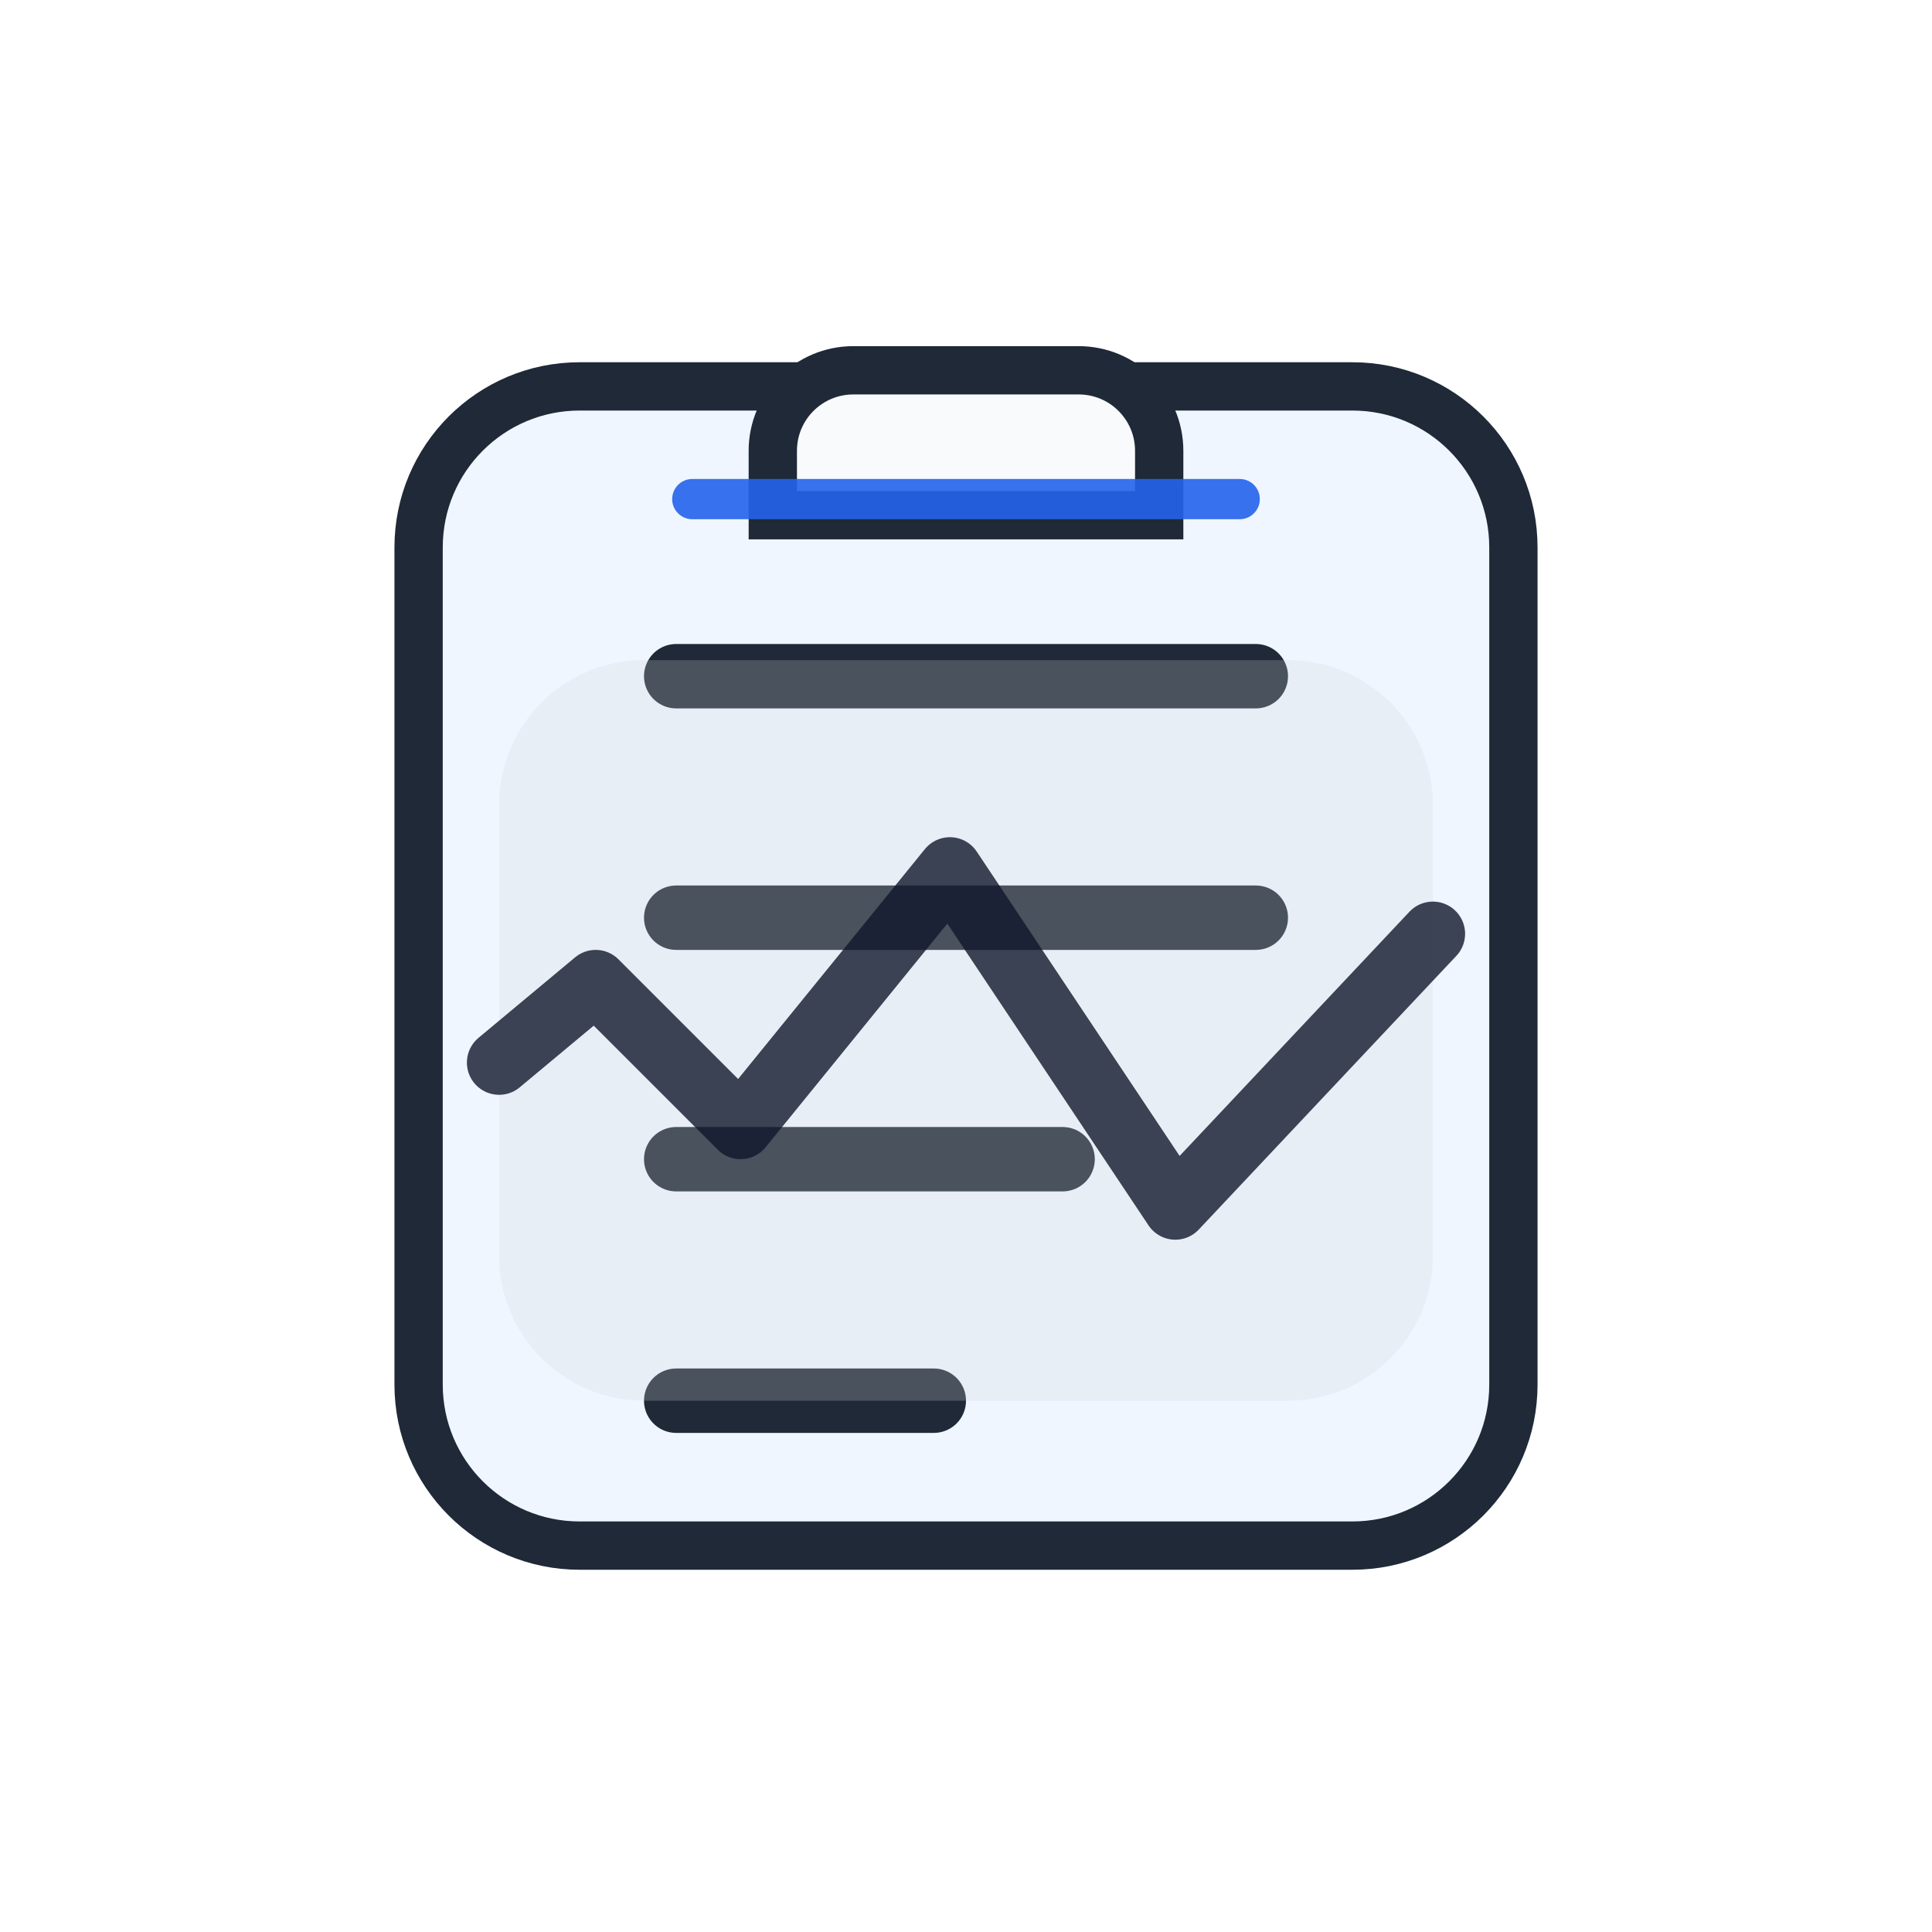
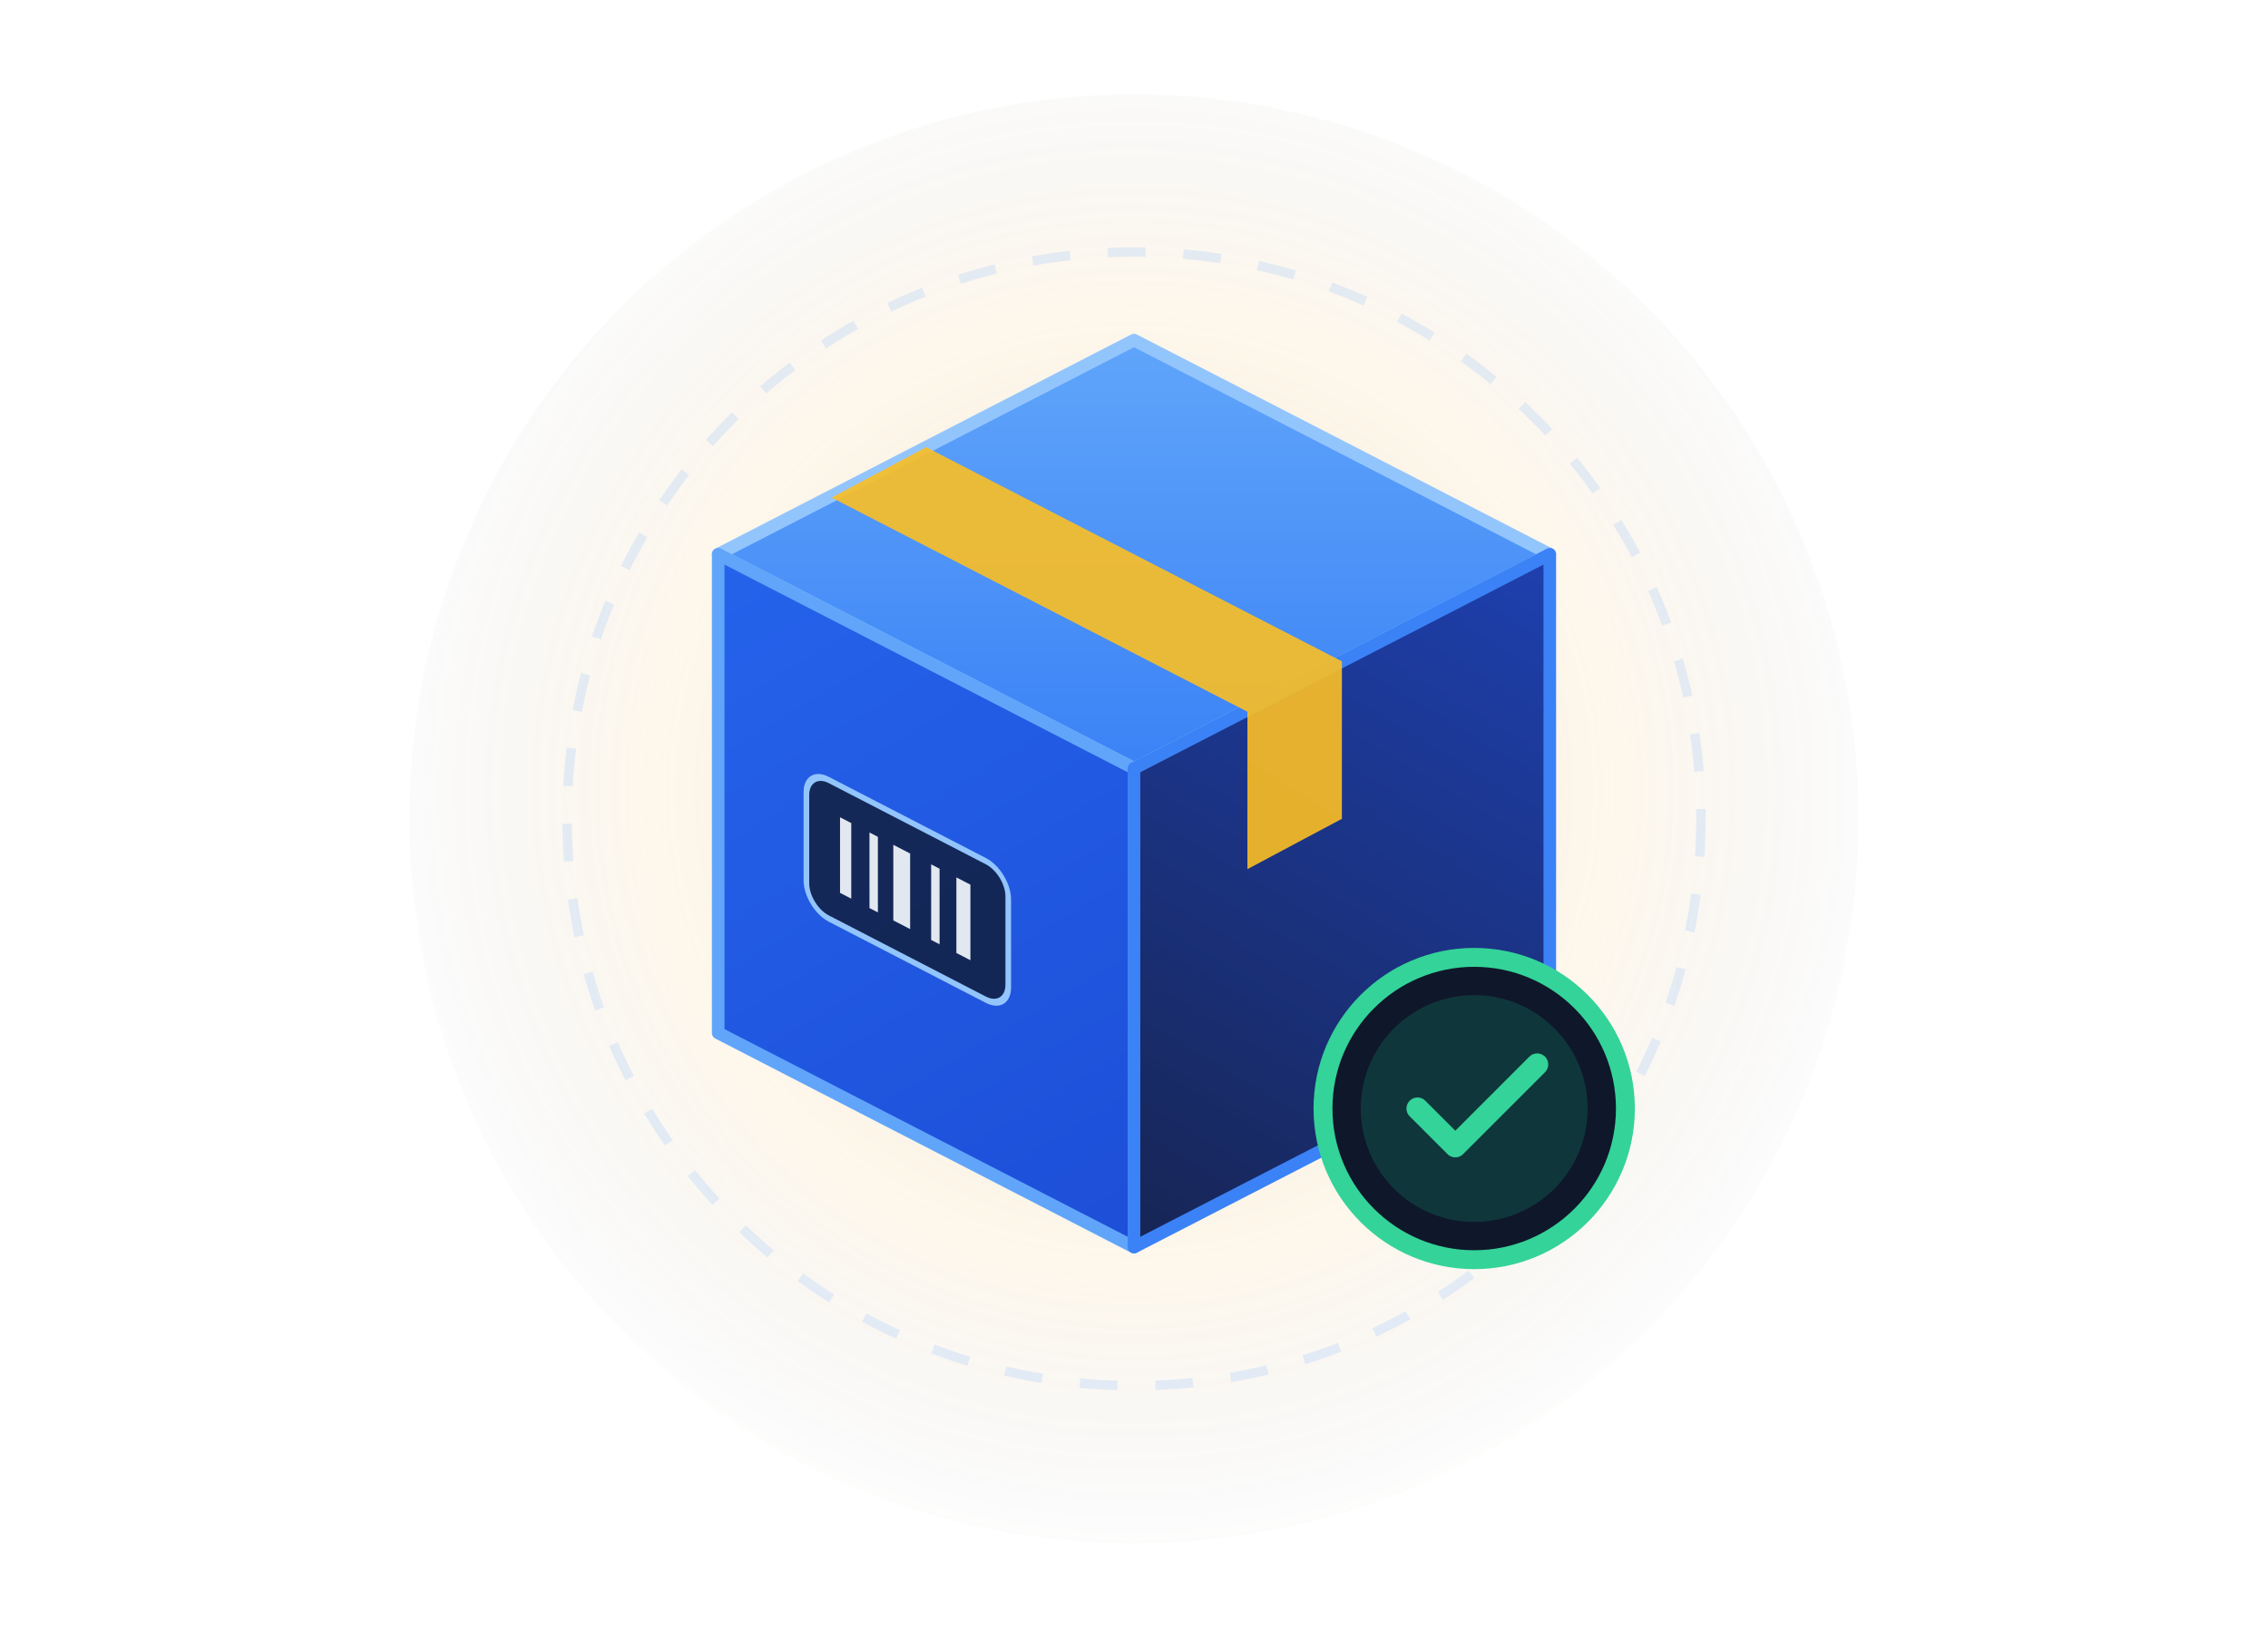
- <svg xmlns="http://www.w3.org/2000/svg" width="240" height="240" viewBox="0 0 240 240" fill="none">
-   <rect x="52" y="48" width="136" height="144" rx="20" fill="#EFF6FF" stroke="#1F2937" stroke-width="6" />
-   <path d="M84 84H156" stroke="#1F2937" stroke-width="8" stroke-linecap="round" />
-   <path d="M84 114H156" stroke="#1F2937" stroke-width="8" stroke-linecap="round" />
-   <path d="M84 144H132" stroke="#1F2937" stroke-width="8" stroke-linecap="round" />
-   <path d="M84 174H116" stroke="#1F2937" stroke-width="8" stroke-linecap="round" />
-   <path d="M62 100C62 90.059 70.059 82 80 82H160C169.941 82 178 90.059 178 100V156C178 165.941 169.941 174 160 174H80C70.059 174 62 165.941 62 156V100Z" fill="#D1D5DB" opacity="0.24" />
-   <path d="M106 46H134C139.523 46 144 50.477 144 56V64H96V56C96 50.477 100.477 46 106 46Z" fill="#F8FAFC" stroke="#1F2937" stroke-width="6" />
-   <path d="M62 132L74 122L92 140L118 108L146 150L178 116" stroke="#0F172A" stroke-width="8" stroke-linecap="round" stroke-linejoin="round" opacity="0.8" />
-   <path d="M86 62H154" stroke="#2563EB" stroke-width="5" stroke-linecap="round" opacity="0.9" />
+ <svg xmlns="http://www.w3.org/2000/svg" viewBox="0 0 360 260" width="360" height="260" fill="none">
+   <defs>
+     <radialGradient id="invGlow" cx="50%" cy="48%" r="55%">
+       <stop offset="0%" stop-color="#4a90e2" stop-opacity="0.28" />
+       <stop offset="60%" stop-color="#f59e0b" stop-opacity="0.08" />
+       <stop offset="100%" stop-color="#0f172a" stop-opacity="0" />
+     </radialGradient>
+     <linearGradient id="boxTop" x1="180" y1="54" x2="180" y2="122" gradientUnits="userSpaceOnUse">
+       <stop offset="0%" stop-color="#60a5fa" />
+       <stop offset="100%" stop-color="#3b82f6" />
+     </linearGradient>
+     <linearGradient id="boxLeft" x1="114" y1="88" x2="180" y2="198" gradientUnits="userSpaceOnUse">
+       <stop offset="0%" stop-color="#2563eb" />
+       <stop offset="100%" stop-color="#1d4ed8" />
+     </linearGradient>
+     <linearGradient id="boxRight" x1="246" y1="88" x2="180" y2="198" gradientUnits="userSpaceOnUse">
+       <stop offset="0%" stop-color="#1e40af" />
+       <stop offset="100%" stop-color="#172554" />
+     </linearGradient>
+   </defs>
+   <circle cx="180" cy="130" r="115" fill="url(#invGlow)" />
+   <circle cx="180" cy="130" r="90" stroke="#60a5fa" stroke-opacity="0.16" stroke-width="1.5" stroke-dasharray="6 6" />
+   <path d="M180 54L246 88L180 122L114 88L180 54Z" fill="url(#boxTop)" stroke="#93c5fd" stroke-width="2" stroke-linejoin="round" />
+   <path d="M114 88L180 122V198L114 164V88Z" fill="url(#boxLeft)" stroke="#60a5fa" stroke-width="2" stroke-linejoin="round" />
+   <path d="M246 88L180 122V198L246 164V88Z" fill="url(#boxRight)" stroke="#3b82f6" stroke-width="2" stroke-linejoin="round" />
+   <path d="M147 71L213 105V130L198 138V113L132 79L147 71Z" fill="#fbbf24" fill-opacity="0.9" />
+   <g transform="matrix(0.89 0.46 0 1 128 122)">
+     <rect x="0" y="0" width="36" height="22" rx="4" fill="#0f172a" fill-opacity="0.75" stroke="#93c5fd" stroke-width="1" />
+     <line x1="7" y1="5" x2="7" y2="17" stroke="#e2e8f0" stroke-width="2" />
+     <line x1="12" y1="5" x2="12" y2="17" stroke="#e2e8f0" stroke-width="1.5" />
+     <line x1="17" y1="5" x2="17" y2="17" stroke="#e2e8f0" stroke-width="3" />
+     <line x1="23" y1="5" x2="23" y2="17" stroke="#e2e8f0" stroke-width="1.5" />
+     <line x1="28" y1="5" x2="28" y2="17" stroke="#e2e8f0" stroke-width="2.5" />
+   </g>
+   <circle cx="234" cy="176" r="24" fill="#0f172a" stroke="#34d399" stroke-width="3" />
+   <circle cx="234" cy="176" r="18" fill="#10b981" fill-opacity="0.2" />
+   <path d="M225 176L231 182L244 169" stroke="#34d399" stroke-width="3.5" stroke-linecap="round" stroke-linejoin="round" />
</svg>
